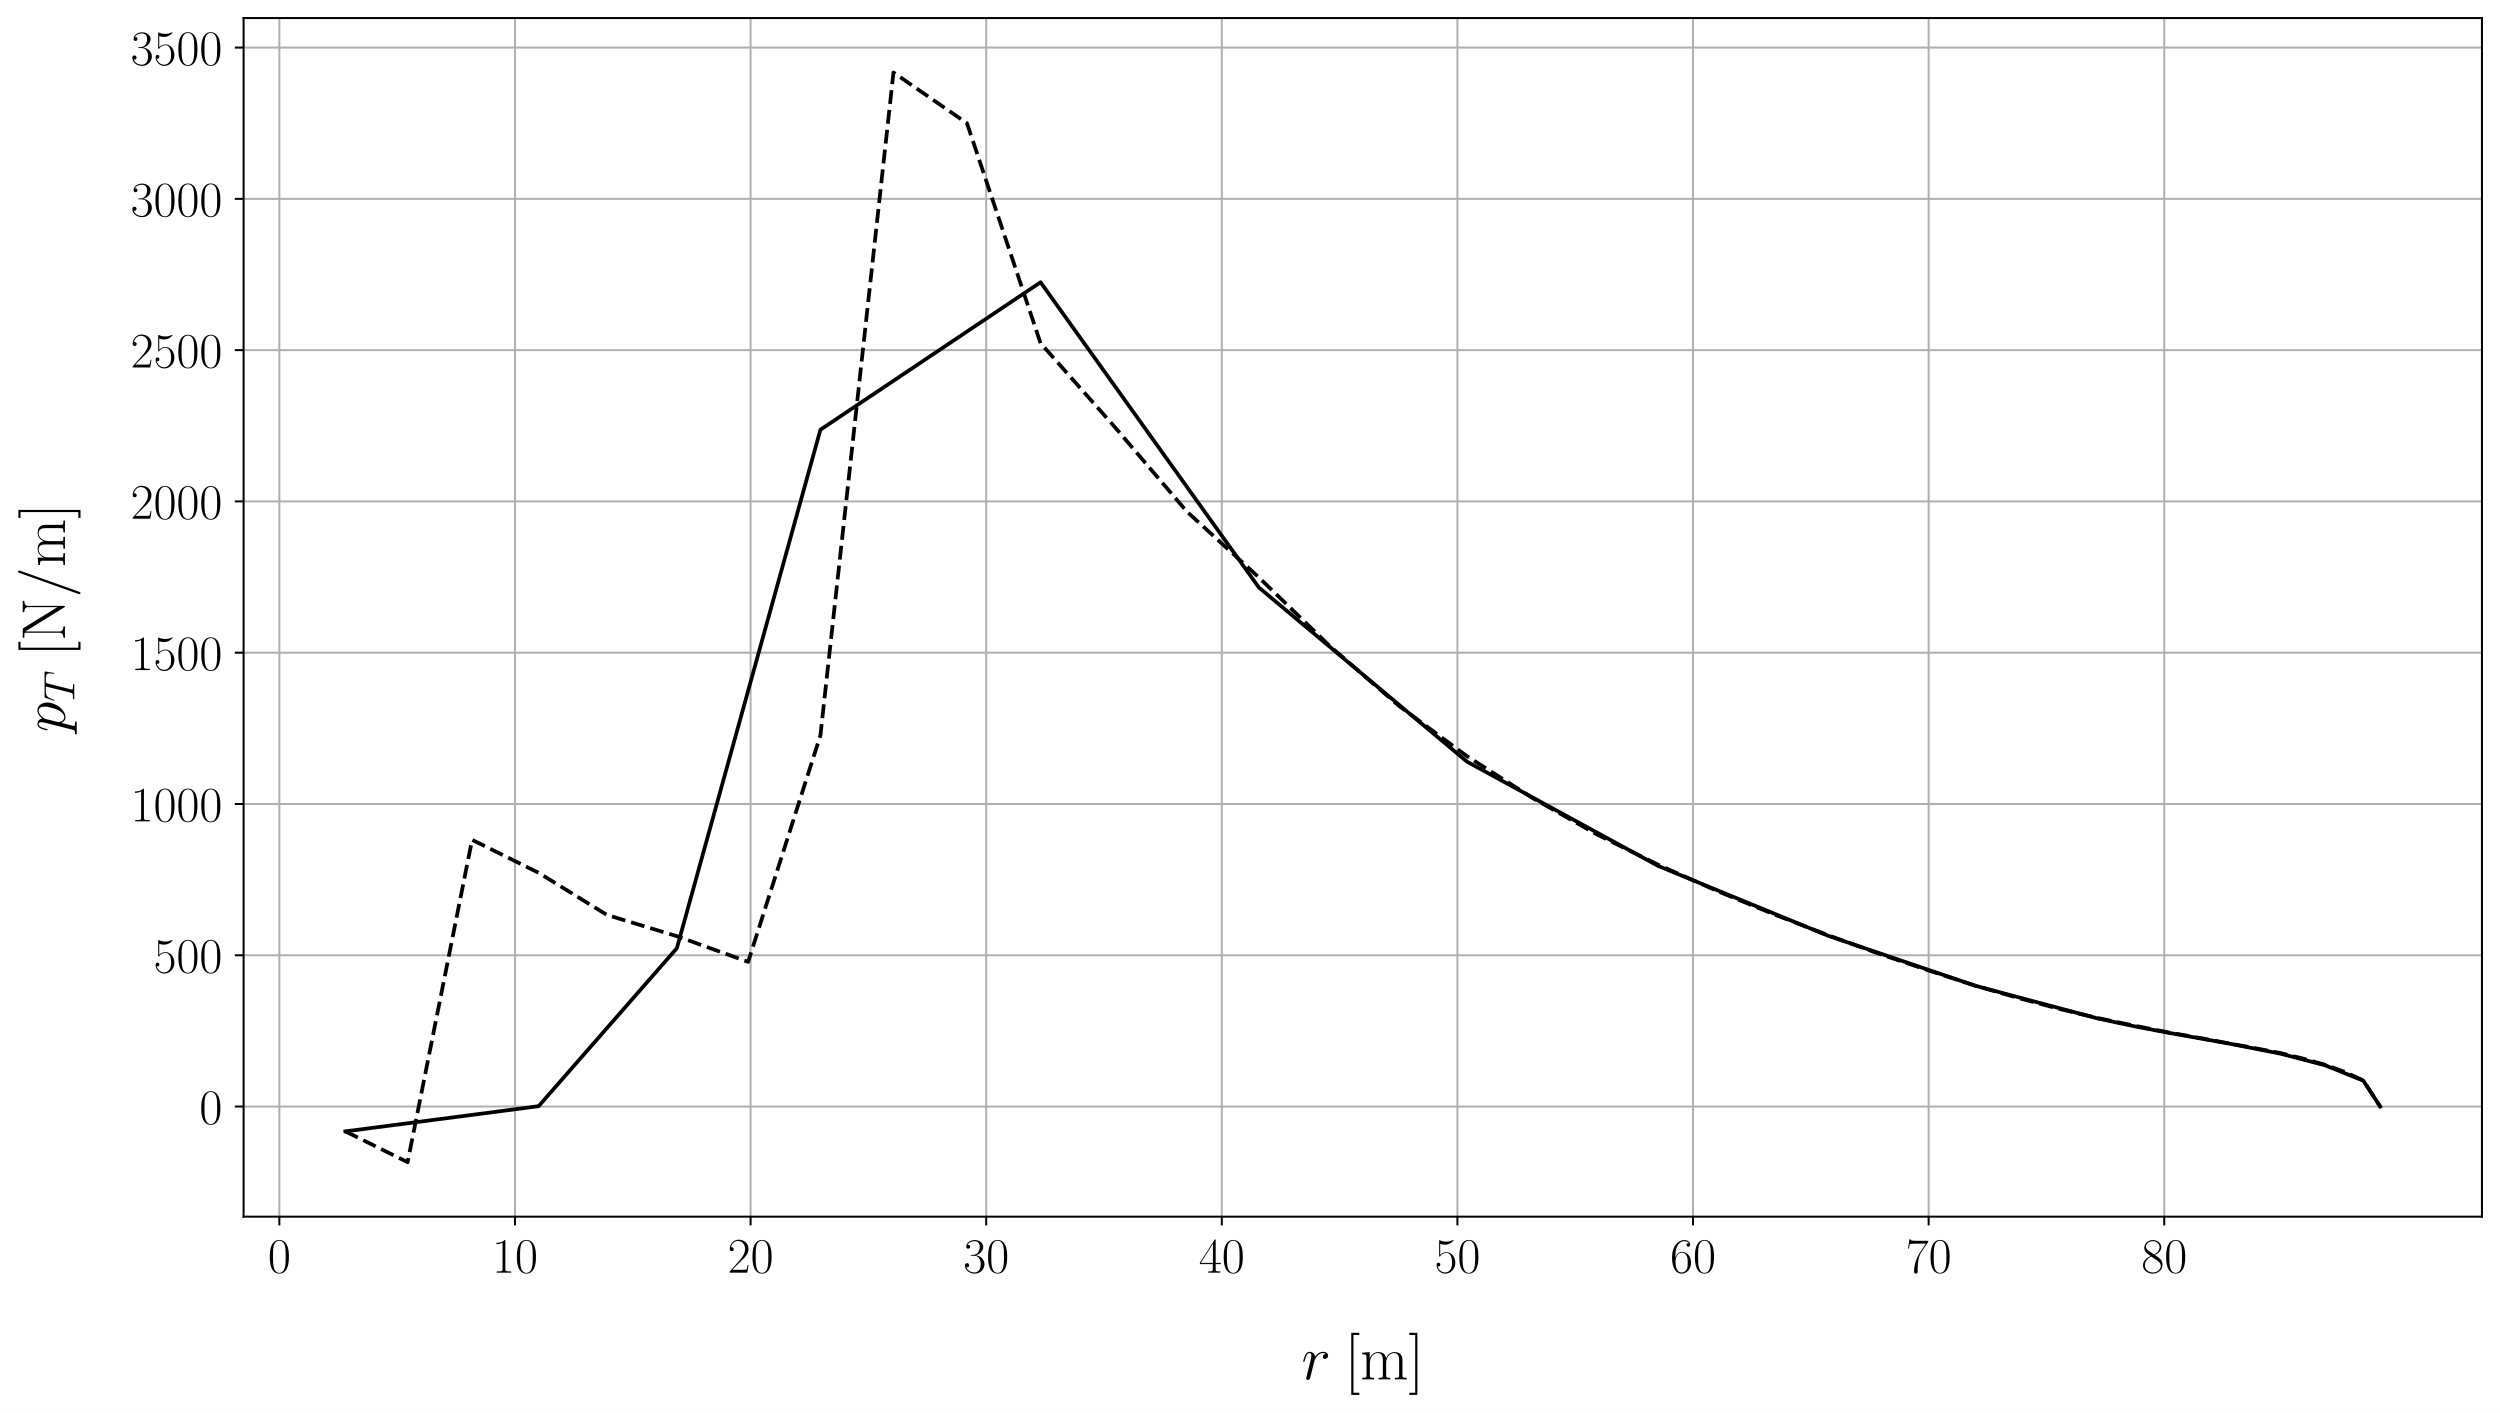
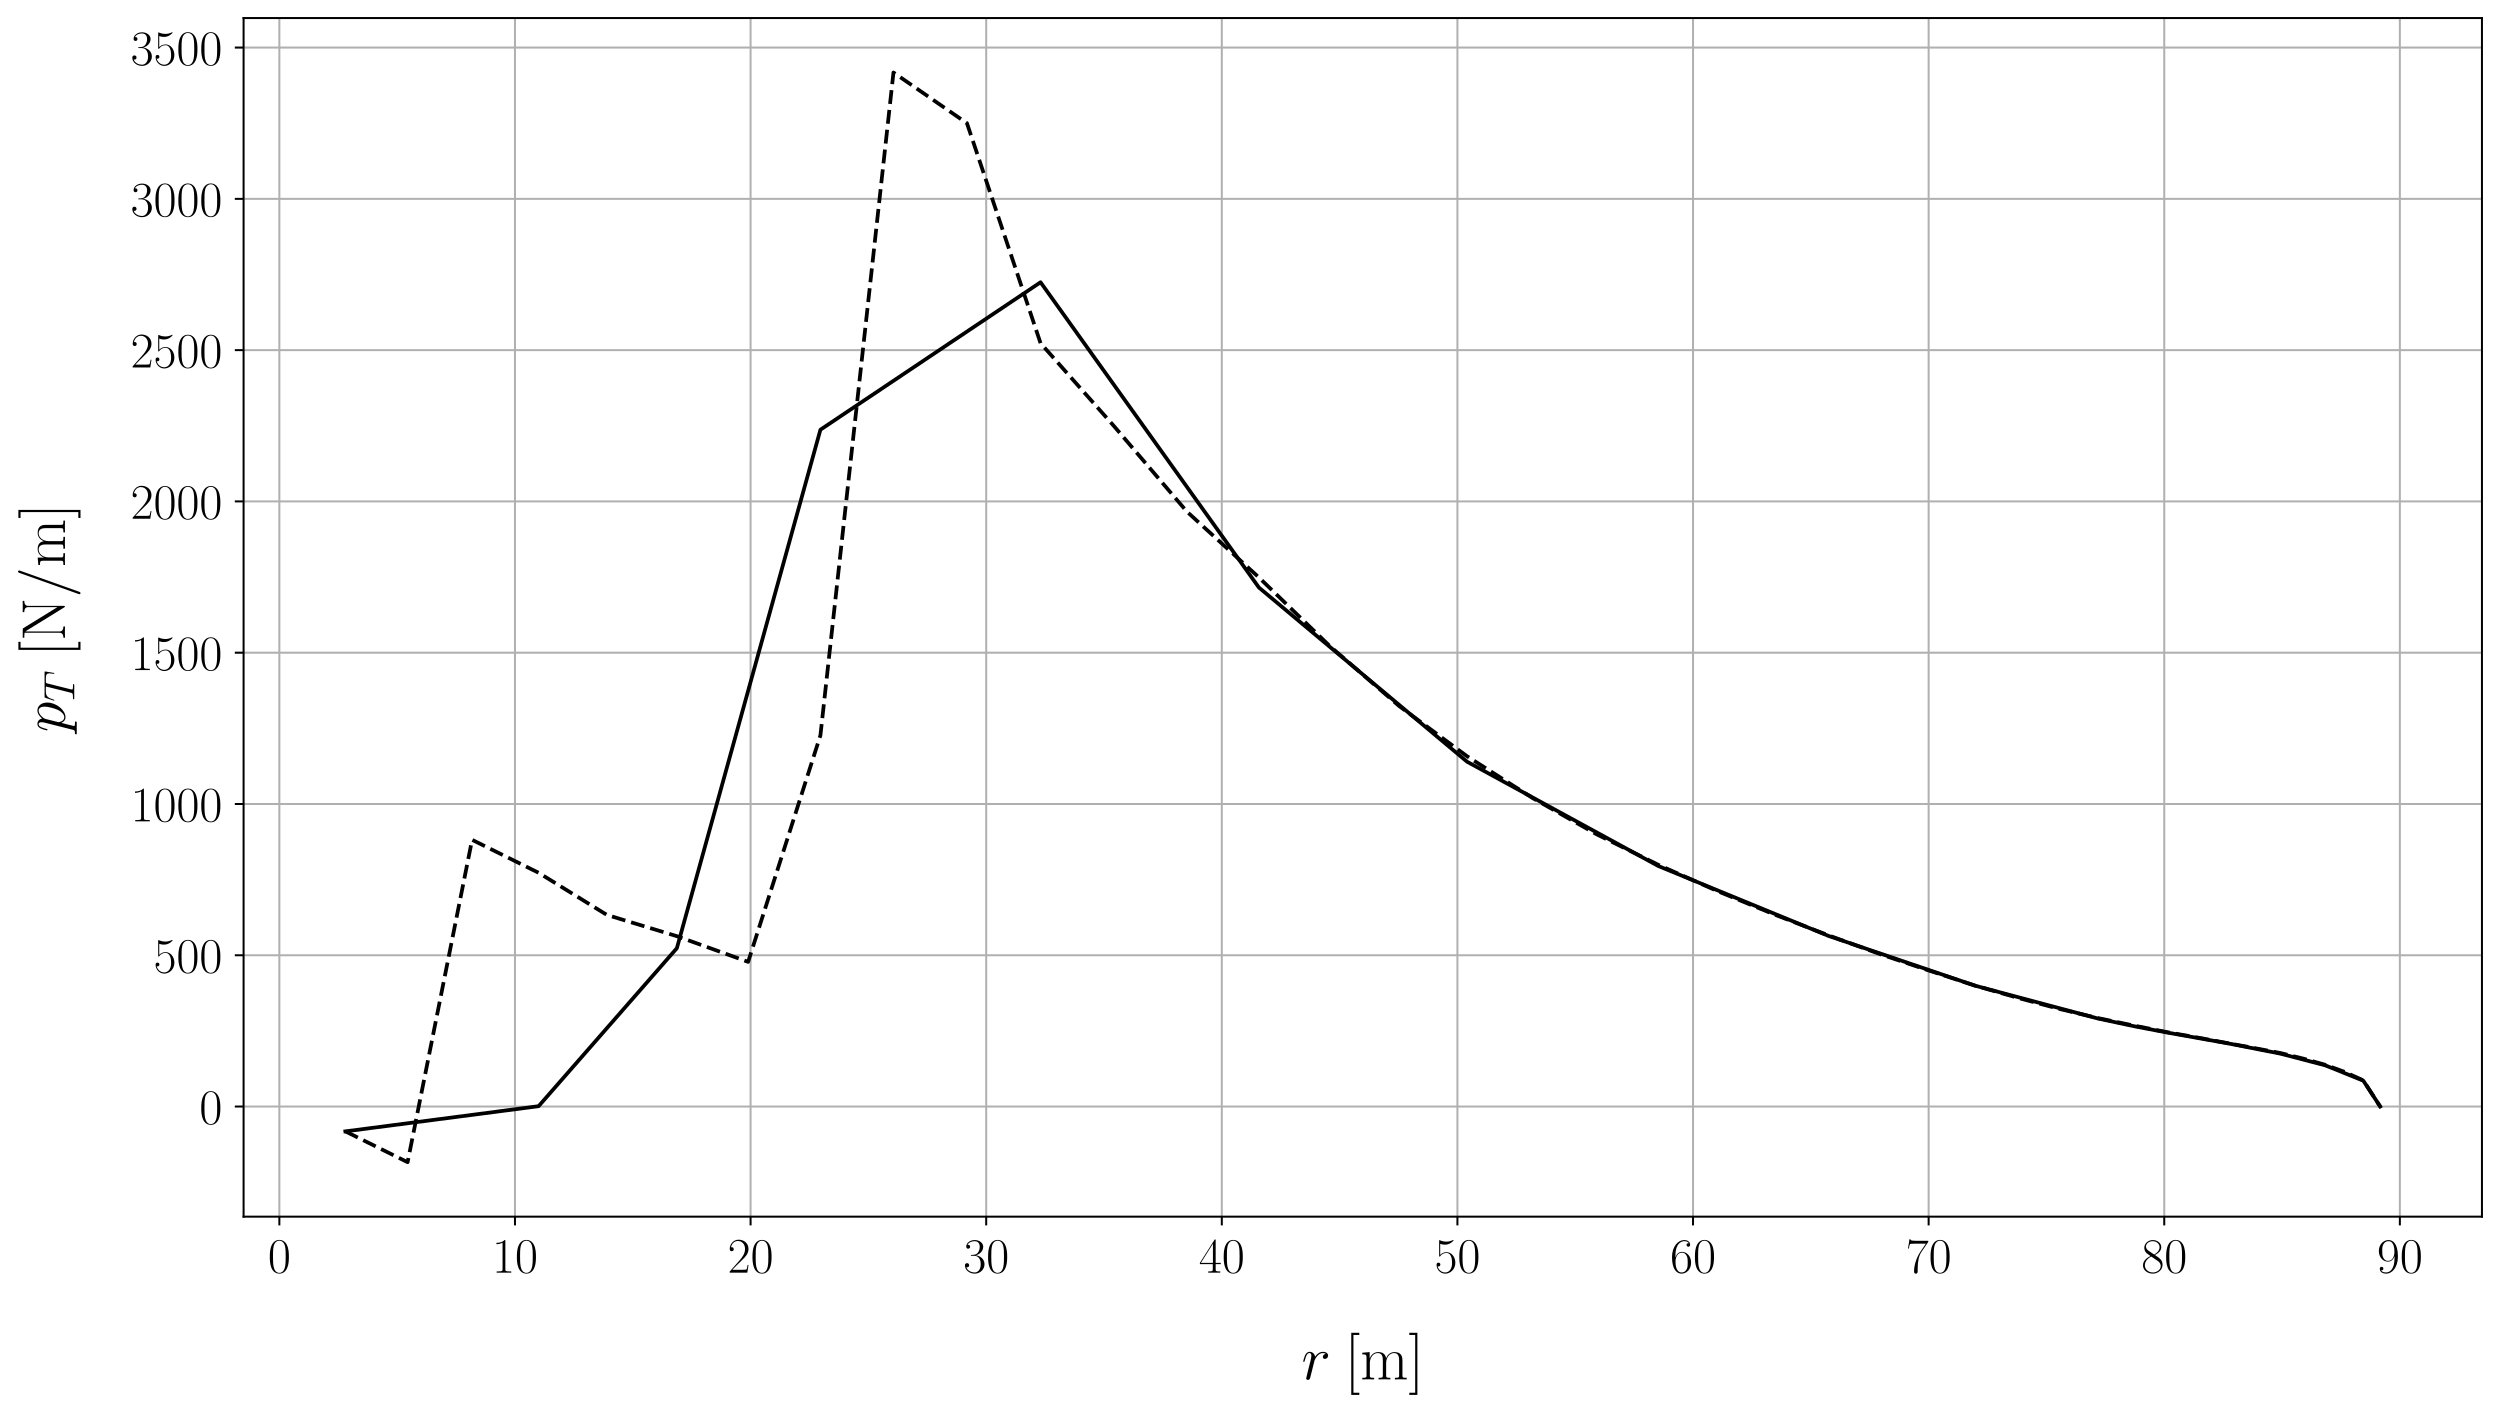
<svg xmlns="http://www.w3.org/2000/svg" xmlns:xlink="http://www.w3.org/1999/xlink" width="997.159pt" height="563.556pt" viewBox="0 0 997.159 563.556" version="1.1">
  <defs>
    <style type="text/css">*{stroke-linejoin: round; stroke-linecap: butt}</style>
  </defs>
  <g id="figure_1">
    <g id="patch_1">
      <path d="M 0 563.556  L 997.159 563.556  L 997.159 0  L 0 0  z " style="fill: #ffffff" />
    </g>
    <g id="axes_1">
      <g id="patch_2">
        <path d="M 97.159 485.28  L 989.959 485.28  L 989.959 7.2  L 97.159 7.2  z " style="fill: #ffffff" />
      </g>
      <g id="matplotlib.axis_1">
        <g id="xtick_1">
          <g id="line2d_1">
-             <path d="M 111.427 485.28  L 111.427 7.2  " clip-path="url(#p1032fa101f)" style="fill: none; stroke: #b0b0b0; stroke-width: 0.8; stroke-linecap: square" />
+             <path d="M 111.427 485.28  L 111.427 7.2  " clip-path="url(#p81497d5bbb)" style="fill: none; stroke: #b0b0b0; stroke-width: 0.8; stroke-linecap: square" />
          </g>
          <g id="line2d_2">
            <defs>
-               <path id="me43240f950" d="M 0 0  L 0 3.5  " style="stroke: #000000; stroke-width: 0.8" />
+               <path id="mbc956ec1a5" d="M 0 0  L 0 3.5  " style="stroke: #000000; stroke-width: 0.8" />
            </defs>
            <g>
-               <use xlink:href="#me43240f950" x="111.427" y="485.28" style="stroke: #000000; stroke-width: 0.8" />
+               <use xlink:href="#mbc956ec1a5" x="111.427" y="485.28" style="stroke: #000000; stroke-width: 0.8" />
            </g>
          </g>
          <g id="text_1">
            <g transform="translate(106.8584 507.617) scale(0.2 -0.2)">
              <defs>
                <path id="CMR17-30" d="M 2688 2025  C 2688 2416 2682 3080 2413 3591  C 2176 4039 1798 4198 1466 4198  C 1158 4198 768 4058 525 3597  C 269 3118 243 2524 243 2025  C 243 1661 250 1106 448 619  C 723 -39 1216 -128 1466 -128  C 1760 -128 2208 -7 2470 600  C 2662 1042 2688 1559 2688 2025  z M 1466 -26  C 1056 -26 813 325 723 812  C 653 1188 653 1738 653 2096  C 653 2588 653 2997 736 3387  C 858 3929 1216 4096 1466 4096  C 1728 4096 2067 3923 2189 3400  C 2272 3036 2278 2607 2278 2096  C 2278 1680 2278 1169 2202 792  C 2067 95 1690 -26 1466 -26  z " transform="scale(0.015625)" />
              </defs>
              <use xlink:href="#CMR17-30" transform="scale(0.996264)" />
            </g>
          </g>
        </g>
        <g id="xtick_2">
          <g id="line2d_3">
-             <path d="M 205.404 485.28  L 205.404 7.2  " clip-path="url(#p1032fa101f)" style="fill: none; stroke: #b0b0b0; stroke-width: 0.8; stroke-linecap: square" />
+             <path d="M 205.404 485.28  L 205.404 7.2  " clip-path="url(#p81497d5bbb)" style="fill: none; stroke: #b0b0b0; stroke-width: 0.8; stroke-linecap: square" />
          </g>
          <g id="line2d_4">
            <g>
-               <use xlink:href="#me43240f950" x="205.404" y="485.28" style="stroke: #000000; stroke-width: 0.8" />
+               <use xlink:href="#mbc956ec1a5" x="205.404" y="485.28" style="stroke: #000000; stroke-width: 0.8" />
            </g>
          </g>
          <g id="text_2">
            <g transform="translate(196.2657 507.617) scale(0.2 -0.2)">
              <defs>
                <path id="CMR17-31" d="M 1702 4058  C 1702 4192 1696 4192 1606 4192  C 1357 3916 979 3827 621 3827  C 602 3827 570 3827 563 3808  C 557 3795 557 3782 557 3648  C 755 3648 1088 3686 1344 3839  L 1344 461  C 1344 236 1331 160 781 160  L 589 160  L 589 0  C 896 0 1216 0 1523 0  C 1830 0 2150 0 2458 0  L 2458 160  L 2266 160  C 1715 160 1702 230 1702 458  L 1702 4058  z " transform="scale(0.015625)" />
              </defs>
              <use xlink:href="#CMR17-31" transform="scale(0.996264)" />
              <use xlink:href="#CMR17-30" transform="translate(45.69048 0) scale(0.996264)" />
            </g>
          </g>
        </g>
        <g id="xtick_3">
          <g id="line2d_5">
-             <path d="M 299.38 485.28  L 299.38 7.2  " clip-path="url(#p1032fa101f)" style="fill: none; stroke: #b0b0b0; stroke-width: 0.8; stroke-linecap: square" />
+             <path d="M 299.38 485.28  L 299.38 7.2  " clip-path="url(#p81497d5bbb)" style="fill: none; stroke: #b0b0b0; stroke-width: 0.8; stroke-linecap: square" />
          </g>
          <g id="line2d_6">
            <g>
-               <use xlink:href="#me43240f950" x="299.38" y="485.28" style="stroke: #000000; stroke-width: 0.8" />
+               <use xlink:href="#mbc956ec1a5" x="299.38" y="485.28" style="stroke: #000000; stroke-width: 0.8" />
            </g>
          </g>
          <g id="text_3">
            <g transform="translate(290.2421 507.617) scale(0.2 -0.2)">
              <defs>
                <path id="CMR17-32" d="M 2669 989  L 2554 989  C 2490 536 2438 459 2413 420  C 2381 369 1920 369 1830 369  L 602 369  C 832 619 1280 1072 1824 1597  C 2214 1967 2669 2402 2669 3035  C 2669 3790 2067 4224 1395 4224  C 691 4224 262 3604 262 3030  C 262 2780 448 2748 525 2748  C 589 2748 781 2787 781 3010  C 781 3207 614 3264 525 3264  C 486 3264 448 3258 422 3245  C 544 3790 915 4058 1306 4058  C 1862 4058 2227 3617 2227 3035  C 2227 2479 1901 2000 1536 1584  L 262 146  L 262 0  L 2515 0  L 2669 989  z " transform="scale(0.015625)" />
              </defs>
              <use xlink:href="#CMR17-32" transform="scale(0.996264)" />
              <use xlink:href="#CMR17-30" transform="translate(45.69048 0) scale(0.996264)" />
            </g>
          </g>
        </g>
        <g id="xtick_4">
          <g id="line2d_7">
-             <path d="M 393.357 485.28  L 393.357 7.2  " clip-path="url(#p1032fa101f)" style="fill: none; stroke: #b0b0b0; stroke-width: 0.8; stroke-linecap: square" />
+             <path d="M 393.357 485.28  L 393.357 7.2  " clip-path="url(#p81497d5bbb)" style="fill: none; stroke: #b0b0b0; stroke-width: 0.8; stroke-linecap: square" />
          </g>
          <g id="line2d_8">
            <g>
-               <use xlink:href="#me43240f950" x="393.357" y="485.28" style="stroke: #000000; stroke-width: 0.8" />
+               <use xlink:href="#mbc956ec1a5" x="393.357" y="485.28" style="stroke: #000000; stroke-width: 0.8" />
            </g>
          </g>
          <g id="text_4">
            <g transform="translate(384.2184 507.617) scale(0.2 -0.2)">
              <defs>
                <path id="CMR17-33" d="M 1414 2157  C 1984 2157 2234 1662 2234 1090  C 2234 320 1824 25 1453 25  C 1114 25 563 194 390 693  C 422 680 454 680 486 680  C 640 680 755 782 755 948  C 755 1133 614 1216 486 1216  C 378 1216 211 1165 211 926  C 211 335 787 -128 1466 -128  C 2176 -128 2720 430 2720 1085  C 2720 1707 2208 2157 1600 2227  C 2086 2328 2554 2756 2554 3329  C 2554 3820 2048 4179 1472 4179  C 890 4179 378 3829 378 3329  C 378 3110 544 3072 627 3072  C 762 3072 877 3155 877 3321  C 877 3486 762 3569 627 3569  C 602 3569 570 3569 544 3557  C 730 3959 1235 4032 1459 4032  C 1683 4032 2106 3925 2106 3320  C 2106 3143 2080 2828 1862 2550  C 1670 2304 1453 2304 1242 2284  C 1210 2284 1062 2269 1037 2269  C 992 2263 966 2257 966 2208  C 966 2163 973 2157 1101 2157  L 1414 2157  z " transform="scale(0.015625)" />
              </defs>
              <use xlink:href="#CMR17-33" transform="scale(0.996264)" />
              <use xlink:href="#CMR17-30" transform="translate(45.69048 0) scale(0.996264)" />
            </g>
          </g>
        </g>
        <g id="xtick_5">
          <g id="line2d_9">
-             <path d="M 487.333 485.28  L 487.333 7.2  " clip-path="url(#p1032fa101f)" style="fill: none; stroke: #b0b0b0; stroke-width: 0.8; stroke-linecap: square" />
+             <path d="M 487.333 485.28  L 487.333 7.2  " clip-path="url(#p81497d5bbb)" style="fill: none; stroke: #b0b0b0; stroke-width: 0.8; stroke-linecap: square" />
          </g>
          <g id="line2d_10">
            <g>
-               <use xlink:href="#me43240f950" x="487.333" y="485.28" style="stroke: #000000; stroke-width: 0.8" />
+               <use xlink:href="#mbc956ec1a5" x="487.333" y="485.28" style="stroke: #000000; stroke-width: 0.8" />
            </g>
          </g>
          <g id="text_5">
            <g transform="translate(478.1948 507.617) scale(0.2 -0.2)">
              <defs>
                <path id="CMR17-34" d="M 2150 4122  C 2150 4256 2144 4256 2029 4256  L 128 1254  L 128 1088  L 1779 1088  L 1779 457  C 1779 224 1766 160 1318 160  L 1197 160  L 1197 0  C 1402 0 1747 0 1965 0  C 2182 0 2528 0 2733 0  L 2733 160  L 2611 160  C 2163 160 2150 224 2150 457  L 2150 1088  L 2803 1088  L 2803 1254  L 2150 1254  L 2150 4122  z M 1798 3703  L 1798 1254  L 256 1254  L 1798 3703  z " transform="scale(0.015625)" />
              </defs>
              <use xlink:href="#CMR17-34" transform="scale(0.996264)" />
              <use xlink:href="#CMR17-30" transform="translate(45.69048 0) scale(0.996264)" />
            </g>
          </g>
        </g>
        <g id="xtick_6">
          <g id="line2d_11">
-             <path d="M 581.309 485.28  L 581.309 7.2  " clip-path="url(#p1032fa101f)" style="fill: none; stroke: #b0b0b0; stroke-width: 0.8; stroke-linecap: square" />
+             <path d="M 581.309 485.28  L 581.309 7.2  " clip-path="url(#p81497d5bbb)" style="fill: none; stroke: #b0b0b0; stroke-width: 0.8; stroke-linecap: square" />
          </g>
          <g id="line2d_12">
            <g>
-               <use xlink:href="#me43240f950" x="581.309" y="485.28" style="stroke: #000000; stroke-width: 0.8" />
+               <use xlink:href="#mbc956ec1a5" x="581.309" y="485.28" style="stroke: #000000; stroke-width: 0.8" />
            </g>
          </g>
          <g id="text_6">
            <g transform="translate(572.1712 507.617) scale(0.2 -0.2)">
              <defs>
                <path id="CMR17-35" d="M 730 3692  C 794 3666 1056 3584 1325 3584  C 1920 3584 2246 3911 2432 4100  C 2432 4157 2432 4192 2394 4192  C 2387 4192 2374 4192 2323 4163  C 2099 4058 1837 3973 1517 3973  C 1325 3973 1037 3999 723 4139  C 653 4171 640 4171 634 4171  C 602 4171 595 4164 595 4037  L 595 2203  C 595 2089 595 2057 659 2057  C 691 2057 704 2070 736 2114  C 941 2401 1222 2522 1542 2522  C 1766 2522 2246 2382 2246 1289  C 2246 1085 2246 715 2054 421  C 1894 159 1645 25 1370 25  C 947 25 518 320 403 814  C 429 807 480 795 506 795  C 589 795 749 840 749 1038  C 749 1210 627 1280 506 1280  C 358 1280 262 1190 262 1011  C 262 454 704 -128 1382 -128  C 2042 -128 2669 440 2669 1264  C 2669 2030 2170 2624 1549 2624  C 1222 2624 947 2503 730 2274  L 730 3692  z " transform="scale(0.015625)" />
              </defs>
              <use xlink:href="#CMR17-35" transform="scale(0.996264)" />
              <use xlink:href="#CMR17-30" transform="translate(45.69048 0) scale(0.996264)" />
            </g>
          </g>
        </g>
        <g id="xtick_7">
          <g id="line2d_13">
-             <path d="M 675.286 485.28  L 675.286 7.2  " clip-path="url(#p1032fa101f)" style="fill: none; stroke: #b0b0b0; stroke-width: 0.8; stroke-linecap: square" />
+             <path d="M 675.286 485.28  L 675.286 7.2  " clip-path="url(#p81497d5bbb)" style="fill: none; stroke: #b0b0b0; stroke-width: 0.8; stroke-linecap: square" />
          </g>
          <g id="line2d_14">
            <g>
-               <use xlink:href="#me43240f950" x="675.286" y="485.28" style="stroke: #000000; stroke-width: 0.8" />
+               <use xlink:href="#mbc956ec1a5" x="675.286" y="485.28" style="stroke: #000000; stroke-width: 0.8" />
            </g>
          </g>
          <g id="text_7">
            <g transform="translate(666.1476 507.617) scale(0.2 -0.2)">
              <defs>
                <path id="CMR17-36" d="M 678 2176  C 678 3690 1395 4032 1811 4032  C 1946 4032 2272 4009 2400 3776  C 2298 3776 2106 3776 2106 3553  C 2106 3381 2246 3323 2336 3323  C 2394 3323 2566 3348 2566 3560  C 2566 3954 2246 4179 1805 4179  C 1043 4179 243 3390 243 1984  C 243 253 966 -128 1478 -128  C 2099 -128 2688 427 2688 1283  C 2688 2081 2170 2662 1517 2662  C 1126 2662 838 2407 678 1960  L 678 2176  z M 1478 25  C 691 25 691 1200 691 1436  C 691 1896 909 2560 1504 2560  C 1613 2560 1926 2560 2138 2120  C 2253 1870 2253 1609 2253 1289  C 2253 944 2253 690 2118 434  C 1978 171 1773 25 1478 25  z " transform="scale(0.015625)" />
              </defs>
              <use xlink:href="#CMR17-36" transform="scale(0.996264)" />
              <use xlink:href="#CMR17-30" transform="translate(45.69048 0) scale(0.996264)" />
            </g>
          </g>
        </g>
        <g id="xtick_8">
          <g id="line2d_15">
-             <path d="M 769.262 485.28  L 769.262 7.2  " clip-path="url(#p1032fa101f)" style="fill: none; stroke: #b0b0b0; stroke-width: 0.8; stroke-linecap: square" />
+             <path d="M 769.262 485.28  L 769.262 7.2  " clip-path="url(#p81497d5bbb)" style="fill: none; stroke: #b0b0b0; stroke-width: 0.8; stroke-linecap: square" />
          </g>
          <g id="line2d_16">
            <g>
-               <use xlink:href="#me43240f950" x="769.262" y="485.28" style="stroke: #000000; stroke-width: 0.8" />
+               <use xlink:href="#mbc956ec1a5" x="769.262" y="485.28" style="stroke: #000000; stroke-width: 0.8" />
            </g>
          </g>
          <g id="text_8">
            <g transform="translate(760.1239 507.617) scale(0.2 -0.2)">
              <defs>
                <path id="CMR17-37" d="M 2886 3941  L 2886 4081  L 1382 4081  C 634 4081 621 4165 595 4288  L 480 4288  L 294 3094  L 410 3094  C 429 3215 474 3540 550 3661  C 589 3712 1062 3712 1171 3712  L 2579 3712  L 1869 2661  C 1395 1954 1069 999 1069 165  C 1069 89 1069 -128 1299 -128  C 1530 -128 1530 89 1530 171  L 1530 465  C 1530 1508 1709 2196 2003 2636  L 2886 3941  z " transform="scale(0.015625)" />
              </defs>
              <use xlink:href="#CMR17-37" transform="scale(0.996264)" />
              <use xlink:href="#CMR17-30" transform="translate(45.69048 0) scale(0.996264)" />
            </g>
          </g>
        </g>
        <g id="xtick_9">
          <g id="line2d_17">
-             <path d="M 863.238 485.28  L 863.238 7.2  " clip-path="url(#p1032fa101f)" style="fill: none; stroke: #b0b0b0; stroke-width: 0.8; stroke-linecap: square" />
+             <path d="M 863.238 485.28  L 863.238 7.2  " clip-path="url(#p81497d5bbb)" style="fill: none; stroke: #b0b0b0; stroke-width: 0.8; stroke-linecap: square" />
          </g>
          <g id="line2d_18">
            <g>
-               <use xlink:href="#me43240f950" x="863.238" y="485.28" style="stroke: #000000; stroke-width: 0.8" />
+               <use xlink:href="#mbc956ec1a5" x="863.238" y="485.28" style="stroke: #000000; stroke-width: 0.8" />
            </g>
          </g>
          <g id="text_9">
            <g transform="translate(854.1003 507.617) scale(0.2 -0.2)">
              <defs>
                <path id="CMR17-38" d="M 1741 2264  C 2144 2467 2554 2773 2554 3263  C 2554 3841 1990 4179 1472 4179  C 890 4179 378 3759 378 3180  C 378 3021 416 2747 666 2505  C 730 2442 998 2251 1171 2130  C 883 1983 211 1634 211 934  C 211 279 838 -128 1459 -128  C 2144 -128 2720 362 2720 1010  C 2720 1590 2330 1857 2074 2029  L 1741 2264  z M 902 2822  C 851 2854 595 3051 595 3351  C 595 3739 998 4032 1459 4032  C 1965 4032 2336 3676 2336 3262  C 2336 2669 1670 2331 1638 2331  C 1632 2331 1626 2331 1574 2370  L 902 2822  z M 2080 1519  C 2176 1449 2483 1240 2483 851  C 2483 381 2010 25 1472 25  C 890 25 448 438 448 940  C 448 1443 838 1862 1280 2060  L 2080 1519  z " transform="scale(0.015625)" />
              </defs>
              <use xlink:href="#CMR17-38" transform="scale(0.996264)" />
              <use xlink:href="#CMR17-30" transform="translate(45.69048 0) scale(0.996264)" />
            </g>
          </g>
        </g>
-         <g id="text_10">
+         <g id="xtick_10">
+           <g id="line2d_19">
+             <path d="M 957.215 485.28  L 957.215 7.2  " clip-path="url(#p81497d5bbb)" style="fill: none; stroke: #b0b0b0; stroke-width: 0.8; stroke-linecap: square" />
+           </g>
+           <g id="line2d_20">
+             <g>
+               <use xlink:href="#mbc956ec1a5" x="957.215" y="485.28" style="stroke: #000000; stroke-width: 0.8" />
+             </g>
+           </g>
+           <g id="text_10">
+             <g transform="translate(948.0767 507.617) scale(0.2 -0.2)">
+               <defs>
+                 <path id="CMR17-39" d="M 2253 1864  C 2253 464 1670 31 1190 31  C 1043 31 685 31 538 294  C 704 268 826 357 826 518  C 826 692 685 749 595 749  C 538 749 365 723 365 506  C 365 71 742 -128 1203 -128  C 1939 -128 2688 674 2688 2073  C 2688 3817 1971 4179 1485 4179  C 851 4179 243 3628 243 2778  C 243 1991 762 1408 1414 1408  C 1952 1408 2189 1903 2253 2112  L 2253 1864  z M 1427 1510  C 1254 1510 1011 1542 813 1922  C 678 2169 678 2461 678 2771  C 678 3146 678 3405 858 3684  C 947 3817 1114 4032 1485 4032  C 2240 4032 2240 2885 2240 2632  C 2240 2182 2035 1510 1427 1510  z " transform="scale(0.015625)" />
+               </defs>
+               <use xlink:href="#CMR17-39" transform="scale(0.996264)" />
+               <use xlink:href="#CMR17-30" transform="translate(45.69048 0) scale(0.996264)" />
+             </g>
+           </g>
+         </g>
+         <g id="text_11">
          <g transform="translate(519.1251 550.1502) scale(0.25 -0.25)">
            <defs>
              <path id="CMMI12-72" d="M 2490 2612  C 2291 2574 2189 2433 2189 2293  C 2189 2139 2310 2088 2400 2088  C 2579 2088 2726 2242 2726 2433  C 2726 2638 2528 2816 2208 2816  C 1952 2816 1658 2701 1389 2312  C 1344 2650 1088 2816 832 2816  C 582 2816 454 2625 378 2484  C 269 2254 173 1871 173 1839  C 173 1814 198 1782 243 1782  C 294 1782 301 1788 339 1935  C 435 2318 557 2689 813 2689  C 966 2689 1011 2580 1011 2395  C 1011 2254 947 2005 902 1807  L 723 1118  C 698 996 627 709 595 594  C 550 428 480 128 480 96  C 480 6 550 -64 646 -64  C 717 -64 838 -19 877 109  C 896 160 1133 1124 1171 1271  C 1203 1411 1242 1546 1274 1686  C 1299 1775 1325 1878 1344 1961  C 1363 2018 1536 2331 1696 2472  C 1773 2542 1939 2689 2202 2689  C 2304 2689 2406 2670 2490 2612  z " transform="scale(0.015625)" />
              <path id="CMR17-5b" d="M 1504 -1600  L 1504 -1377  L 902 -1377  L 902 4544  L 1504 4544  L 1504 4767  L 678 4767  L 678 -1600  L 1504 -1600  z " transform="scale(0.015625)" />
              <path id="CMR17-6d" d="M 4326 1933  C 4326 2252 4269 2790 3507 2790  C 3072 2790 2771 2496 2656 2151  L 2650 2151  C 2573 2676 2195 2790 1837 2790  C 1331 2790 1069 2400 973 2144  L 966 2144  L 966 2790  L 211 2720  L 211 2554  C 589 2554 646 2515 646 2208  L 646 428  C 646 184 621 153 211 153  L 211 -13  C 365 0 646 0 813 0  C 979 0 1267 0 1421 -13  L 1421 153  C 1011 153 986 178 986 428  L 986 1658  C 986 2247 1344 2688 1792 2688  C 2266 2688 2317 2266 2317 1958  L 2317 428  C 2317 184 2291 153 1882 153  L 1882 -13  C 2035 0 2317 0 2483 0  C 2650 0 2938 0 3091 -13  L 3091 153  C 2682 153 2656 178 2656 428  L 2656 1658  C 2656 2247 3014 2688 3462 2688  C 3936 2688 3987 2266 3987 1958  L 3987 428  C 3987 184 3962 153 3552 153  L 3552 -13  C 3706 0 3987 0 4154 0  C 4320 0 4608 0 4762 -13  L 4762 153  C 4352 153 4326 178 4326 428  L 4326 1933  z " transform="scale(0.015625)" />
              <path id="CMR17-5d" d="M 915 4767  L 90 4767  L 90 4544  L 691 4544  L 691 -1377  L 90 -1377  L 90 -1600  L 915 -1600  L 915 4767  z " transform="scale(0.015625)" />
            </defs>
            <use xlink:href="#CMMI12-72" transform="scale(0.996264)" />
            <use xlink:href="#CMR17-5b" transform="translate(68.80982 0) scale(0.996264)" />
            <use xlink:href="#CMR17-6d" transform="translate(93.68088 0) scale(0.996264)" />
            <use xlink:href="#CMR17-5d" transform="translate(170.6005 0) scale(0.996264)" />
          </g>
        </g>
      </g>
      <g id="matplotlib.axis_2">
        <g id="ytick_1">
-           <g id="line2d_19">
-             <path d="M 97.159 441.362  L 989.959 441.362  " clip-path="url(#p1032fa101f)" style="fill: none; stroke: #b0b0b0; stroke-width: 0.8; stroke-linecap: square" />
-           </g>
-           <g id="line2d_20">
+           <g id="line2d_21">
+             <path d="M 97.159 441.362  L 989.959 441.362  " clip-path="url(#p81497d5bbb)" style="fill: none; stroke: #b0b0b0; stroke-width: 0.8; stroke-linecap: square" />
+           </g>
+           <g id="line2d_22">
            <defs>
-               <path id="ma12427db97" d="M 0 0  L -3.5 0  " style="stroke: #000000; stroke-width: 0.8" />
+               <path id="mbe6685122a" d="M 0 0  L -3.5 0  " style="stroke: #000000; stroke-width: 0.8" />
            </defs>
            <g>
-               <use xlink:href="#ma12427db97" x="97.159" y="441.362" style="stroke: #000000; stroke-width: 0.8" />
-             </g>
-           </g>
-           <g id="text_11">
+               <use xlink:href="#mbe6685122a" x="97.159" y="441.362" style="stroke: #000000; stroke-width: 0.8" />
+             </g>
+           </g>
+           <g id="text_12">
            <g transform="translate(79.52089 448.2803) scale(0.2 -0.2)">
              <use xlink:href="#CMR17-30" transform="scale(0.996264)" />
            </g>
          </g>
        </g>
        <g id="ytick_2">
-           <g id="line2d_21">
-             <path d="M 97.159 381.021  L 989.959 381.021  " clip-path="url(#p1032fa101f)" style="fill: none; stroke: #b0b0b0; stroke-width: 0.8; stroke-linecap: square" />
-           </g>
-           <g id="line2d_22">
-             <g>
-               <use xlink:href="#ma12427db97" x="97.159" y="381.021" style="stroke: #000000; stroke-width: 0.8" />
-             </g>
-           </g>
-           <g id="text_12">
+           <g id="line2d_23">
+             <path d="M 97.159 381.021  L 989.959 381.021  " clip-path="url(#p81497d5bbb)" style="fill: none; stroke: #b0b0b0; stroke-width: 0.8; stroke-linecap: square" />
+           </g>
+           <g id="line2d_24">
+             <g>
+               <use xlink:href="#mbe6685122a" x="97.159" y="381.021" style="stroke: #000000; stroke-width: 0.8" />
+             </g>
+           </g>
+           <g id="text_13">
            <g transform="translate(61.2447 387.9391) scale(0.2 -0.2)">
              <use xlink:href="#CMR17-35" transform="scale(0.996264)" />
              <use xlink:href="#CMR17-30" transform="translate(45.69048 0) scale(0.996264)" />
              <use xlink:href="#CMR17-30" transform="translate(91.38095 0) scale(0.996264)" />
            </g>
          </g>
        </g>
        <g id="ytick_3">
-           <g id="line2d_23">
-             <path d="M 97.159 320.679  L 989.959 320.679  " clip-path="url(#p1032fa101f)" style="fill: none; stroke: #b0b0b0; stroke-width: 0.8; stroke-linecap: square" />
-           </g>
-           <g id="line2d_24">
-             <g>
-               <use xlink:href="#ma12427db97" x="97.159" y="320.679" style="stroke: #000000; stroke-width: 0.8" />
-             </g>
-           </g>
-           <g id="text_13">
+           <g id="line2d_25">
+             <path d="M 97.159 320.679  L 989.959 320.679  " clip-path="url(#p81497d5bbb)" style="fill: none; stroke: #b0b0b0; stroke-width: 0.8; stroke-linecap: square" />
+           </g>
+           <g id="line2d_26">
+             <g>
+               <use xlink:href="#mbe6685122a" x="97.159" y="320.679" style="stroke: #000000; stroke-width: 0.8" />
+             </g>
+           </g>
+           <g id="text_14">
            <g transform="translate(52.1066 327.5979) scale(0.2 -0.2)">
              <use xlink:href="#CMR17-31" transform="scale(0.996264)" />
              <use xlink:href="#CMR17-30" transform="translate(45.69048 0) scale(0.996264)" />
              <use xlink:href="#CMR17-30" transform="translate(91.38095 0) scale(0.996264)" />
              <use xlink:href="#CMR17-30" transform="translate(137.0714 0) scale(0.996264)" />
            </g>
          </g>
        </g>
        <g id="ytick_4">
-           <g id="line2d_25">
-             <path d="M 97.159 260.338  L 989.959 260.338  " clip-path="url(#p1032fa101f)" style="fill: none; stroke: #b0b0b0; stroke-width: 0.8; stroke-linecap: square" />
-           </g>
-           <g id="line2d_26">
-             <g>
-               <use xlink:href="#ma12427db97" x="97.159" y="260.338" style="stroke: #000000; stroke-width: 0.8" />
-             </g>
-           </g>
-           <g id="text_14">
+           <g id="line2d_27">
+             <path d="M 97.159 260.338  L 989.959 260.338  " clip-path="url(#p81497d5bbb)" style="fill: none; stroke: #b0b0b0; stroke-width: 0.8; stroke-linecap: square" />
+           </g>
+           <g id="line2d_28">
+             <g>
+               <use xlink:href="#mbe6685122a" x="97.159" y="260.338" style="stroke: #000000; stroke-width: 0.8" />
+             </g>
+           </g>
+           <g id="text_15">
            <g transform="translate(52.1066 267.2567) scale(0.2 -0.2)">
              <use xlink:href="#CMR17-31" transform="scale(0.996264)" />
              <use xlink:href="#CMR17-35" transform="translate(45.69048 0) scale(0.996264)" />
              <use xlink:href="#CMR17-30" transform="translate(91.38095 0) scale(0.996264)" />
              <use xlink:href="#CMR17-30" transform="translate(137.0714 0) scale(0.996264)" />
            </g>
          </g>
        </g>
        <g id="ytick_5">
-           <g id="line2d_27">
-             <path d="M 97.159 199.997  L 989.959 199.997  " clip-path="url(#p1032fa101f)" style="fill: none; stroke: #b0b0b0; stroke-width: 0.8; stroke-linecap: square" />
-           </g>
-           <g id="line2d_28">
-             <g>
-               <use xlink:href="#ma12427db97" x="97.159" y="199.997" style="stroke: #000000; stroke-width: 0.8" />
-             </g>
-           </g>
-           <g id="text_15">
+           <g id="line2d_29">
+             <path d="M 97.159 199.997  L 989.959 199.997  " clip-path="url(#p81497d5bbb)" style="fill: none; stroke: #b0b0b0; stroke-width: 0.8; stroke-linecap: square" />
+           </g>
+           <g id="line2d_30">
+             <g>
+               <use xlink:href="#mbe6685122a" x="97.159" y="199.997" style="stroke: #000000; stroke-width: 0.8" />
+             </g>
+           </g>
+           <g id="text_16">
            <g transform="translate(52.1066 206.9155) scale(0.2 -0.2)">
              <use xlink:href="#CMR17-32" transform="scale(0.996264)" />
              <use xlink:href="#CMR17-30" transform="translate(45.69048 0) scale(0.996264)" />
              <use xlink:href="#CMR17-30" transform="translate(91.38095 0) scale(0.996264)" />
              <use xlink:href="#CMR17-30" transform="translate(137.0714 0) scale(0.996264)" />
            </g>
          </g>
        </g>
        <g id="ytick_6">
-           <g id="line2d_29">
-             <path d="M 97.159 139.656  L 989.959 139.656  " clip-path="url(#p1032fa101f)" style="fill: none; stroke: #b0b0b0; stroke-width: 0.8; stroke-linecap: square" />
-           </g>
-           <g id="line2d_30">
-             <g>
-               <use xlink:href="#ma12427db97" x="97.159" y="139.656" style="stroke: #000000; stroke-width: 0.8" />
-             </g>
-           </g>
-           <g id="text_16">
+           <g id="line2d_31">
+             <path d="M 97.159 139.656  L 989.959 139.656  " clip-path="url(#p81497d5bbb)" style="fill: none; stroke: #b0b0b0; stroke-width: 0.8; stroke-linecap: square" />
+           </g>
+           <g id="line2d_32">
+             <g>
+               <use xlink:href="#mbe6685122a" x="97.159" y="139.656" style="stroke: #000000; stroke-width: 0.8" />
+             </g>
+           </g>
+           <g id="text_17">
            <g transform="translate(52.1066 146.5743) scale(0.2 -0.2)">
              <use xlink:href="#CMR17-32" transform="scale(0.996264)" />
              <use xlink:href="#CMR17-35" transform="translate(45.69048 0) scale(0.996264)" />
              <use xlink:href="#CMR17-30" transform="translate(91.38095 0) scale(0.996264)" />
              <use xlink:href="#CMR17-30" transform="translate(137.0714 0) scale(0.996264)" />
            </g>
          </g>
        </g>
        <g id="ytick_7">
-           <g id="line2d_31">
-             <path d="M 97.159 79.315  L 989.959 79.315  " clip-path="url(#p1032fa101f)" style="fill: none; stroke: #b0b0b0; stroke-width: 0.8; stroke-linecap: square" />
-           </g>
-           <g id="line2d_32">
-             <g>
-               <use xlink:href="#ma12427db97" x="97.159" y="79.315" style="stroke: #000000; stroke-width: 0.8" />
-             </g>
-           </g>
-           <g id="text_17">
+           <g id="line2d_33">
+             <path d="M 97.159 79.315  L 989.959 79.315  " clip-path="url(#p81497d5bbb)" style="fill: none; stroke: #b0b0b0; stroke-width: 0.8; stroke-linecap: square" />
+           </g>
+           <g id="line2d_34">
+             <g>
+               <use xlink:href="#mbe6685122a" x="97.159" y="79.315" style="stroke: #000000; stroke-width: 0.8" />
+             </g>
+           </g>
+           <g id="text_18">
            <g transform="translate(52.1066 86.2331) scale(0.2 -0.2)">
              <use xlink:href="#CMR17-33" transform="scale(0.996264)" />
              <use xlink:href="#CMR17-30" transform="translate(45.69048 0) scale(0.996264)" />
              <use xlink:href="#CMR17-30" transform="translate(91.38095 0) scale(0.996264)" />
              <use xlink:href="#CMR17-30" transform="translate(137.0714 0) scale(0.996264)" />
            </g>
          </g>
        </g>
        <g id="ytick_8">
-           <g id="line2d_33">
-             <path d="M 97.159 18.973  L 989.959 18.973  " clip-path="url(#p1032fa101f)" style="fill: none; stroke: #b0b0b0; stroke-width: 0.8; stroke-linecap: square" />
-           </g>
-           <g id="line2d_34">
-             <g>
-               <use xlink:href="#ma12427db97" x="97.159" y="18.973" style="stroke: #000000; stroke-width: 0.8" />
-             </g>
-           </g>
-           <g id="text_18">
+           <g id="line2d_35">
+             <path d="M 97.159 18.973  L 989.959 18.973  " clip-path="url(#p81497d5bbb)" style="fill: none; stroke: #b0b0b0; stroke-width: 0.8; stroke-linecap: square" />
+           </g>
+           <g id="line2d_36">
+             <g>
+               <use xlink:href="#mbe6685122a" x="97.159" y="18.973" style="stroke: #000000; stroke-width: 0.8" />
+             </g>
+           </g>
+           <g id="text_19">
            <g transform="translate(52.1066 25.8919) scale(0.2 -0.2)">
              <use xlink:href="#CMR17-33" transform="scale(0.996264)" />
              <use xlink:href="#CMR17-35" transform="translate(45.69048 0) scale(0.996264)" />
              <use xlink:href="#CMR17-30" transform="translate(91.38095 0) scale(0.996264)" />
              <use xlink:href="#CMR17-30" transform="translate(137.0714 0) scale(0.996264)" />
            </g>
          </g>
        </g>
-         <g id="text_19">
+         <g id="text_20">
          <g transform="translate(25.87995 292.1283) rotate(-90) scale(0.25 -0.25)">
            <defs>
              <path id="CMMI12-70" d="M 275 -789  C 230 -980 205 -1031 -58 -1031  C -134 -1031 -198 -1031 -198 -1152  C -198 -1165 -192 -1216 -122 -1216  C -38 -1216 51 -1216 134 -1216  L 410 -1216  C 544 -1216 870 -1216 1005 -1216  C 1043 -1216 1120 -1216 1120 -1101  C 1120 -1031 1075 -1031 966 -1031  C 672 -1031 653 -987 653 -937  C 653 -861 941 219 979 364  C 1050 185 1222 -64 1555 -64  C 2278 -64 3059 875 3059 1814  C 3059 2401 2726 2816 2246 2816  C 1837 2816 1491 2420 1421 2331  C 1370 2650 1120 2816 864 2816  C 678 2816 531 2727 410 2484  C 294 2254 205 1865 205 1839  C 205 1814 230 1782 275 1782  C 326 1782 333 1788 371 1935  C 467 2312 589 2689 845 2689  C 992 2689 1043 2587 1043 2397  C 1043 2245 1024 2181 998 2067  L 275 -789  z M 1382 1993  C 1427 2171 1606 2357 1709 2446  C 1779 2510 1990 2689 2234 2689  C 2515 2689 2643 2408 2643 2076  C 2643 1769 2464 1047 2304 715  C 2144 370 1850 64 1555 64  C 1120 64 1050 613 1050 639  C 1050 658 1062 709 1069 741  L 1382 1993  z " transform="scale(0.015625)" />
              <path id="CMMI12-54" d="M 2669 3910  C 2707 4064 2720 4121 2816 4147  C 2867 4160 3078 4160 3213 4160  C 3853 4160 4154 4134 4154 3634  C 4154 3537 4128 3295 4090 3057  L 4083 2980  C 4083 2954 4109 2916 4147 2916  C 4211 2916 4211 2948 4230 3050  L 4416 4184  C 4429 4243 4429 4256 4429 4275  C 4429 4345 4390 4345 4262 4345  L 762 4345  C 614 4345 608 4339 570 4224  L 179 3070  C 173 3056 154 2986 154 2980  C 154 2948 179 2916 218 2916  C 269 2916 282 2941 307 3024  C 576 3801 710 4160 1562 4160  L 1990 4160  C 2144 4160 2208 4160 2208 4089  C 2208 4069 2208 4057 2176 3941  L 1318 499  C 1254 249 1242 185 563 185  C 403 185 358 185 358 64  C 358 0 429 0 461 0  C 621 0 787 0 947 0  L 1946 0  C 2106 0 2278 0 2438 0  C 2509 0 2573 0 2573 121  C 2573 185 2528 185 2362 185  C 1786 185 1786 243 1786 339  C 1786 346 1786 391 1811 494  L 2669 3910  z " transform="scale(0.015625)" />
              <path id="CMR17-4e" d="M 1312 4250  C 1267 4320 1261 4320 1139 4320  L 326 4320  L 326 4160  L 448 4160  C 704 4160 819 4129 838 4122  L 838 610  C 838 451 838 153 326 153  L 326 -13  C 474 0 742 0 902 0  C 1062 0 1331 0 1478 -13  L 1478 153  C 966 153 966 451 966 610  L 966 4033  C 1011 3995 1011 3982 1056 3919  L 3430 76  C 3475 0 3494 0 3526 0  C 3590 0 3590 19 3590 139  L 3590 3705  C 3590 3863 3590 4160 4102 4160  L 4102 4326  C 3955 4320 3686 4320 3526 4320  C 3366 4320 3098 4320 2950 4326  L 2950 4160  C 3462 4160 3462 3862 3462 3703  L 3462 763  L 1312 4250  z " transform="scale(0.015625)" />
              <path id="CMMI12-3d" d="M 2746 4562  C 2746 4569 2784 4666 2784 4678  C 2784 4755 2720 4800 2669 4800  C 2637 4800 2579 4800 2528 4659  L 384 -1363  C 384 -1370 346 -1465 346 -1478  C 346 -1555 410 -1600 461 -1600  C 499 -1600 557 -1593 602 -1459  L 2746 4562  z " transform="scale(0.015625)" />
            </defs>
            <use xlink:href="#CMMI12-70" transform="scale(0.996264)" />
            <use xlink:href="#CMMI12-54" transform="translate(48.95951 -14.94392) scale(0.697382)" />
            <use xlink:href="#CMR17-5b" transform="translate(121.1032 0) scale(0.996264)" />
            <use xlink:href="#CMR17-4e" transform="translate(145.9742 0) scale(0.996264)" />
            <use xlink:href="#CMMI12-3d" transform="translate(215.0467 0) scale(0.996264)" />
            <use xlink:href="#CMR17-6d" transform="translate(263.8216 0) scale(0.996264)" />
            <use xlink:href="#CMR17-5d" transform="translate(340.7412 0) scale(0.996264)" />
          </g>
        </g>
      </g>
-       <g id="line2d_35">
-         <path d="M 137.741 451.259  L 214.827 441.218  L 269.975 378.201  L 327.236 171.397  L 415.043 112.582  L 502.116 234.332  L 585.172 303.835  L 661.513 345.465  L 729.323 373.306  L 787.752 393.145  L 836.793 406.252  L 851.147 409.315  L 864.556 411.88  L 888.692 416.171  L 909.523 420.252  L 927.391 424.908  L 942.636 431.044  L 949.377 441.362  " clip-path="url(#p1032fa101f)" style="fill: none; stroke: #000000; stroke-width: 1.5; stroke-linecap: square" />
-       </g>
-       <g id="line2d_36">
-         <path d="M 137.741 451.259  L 162.579 463.549  L 188.298 334.967  L 214.827 348.116  L 242.084 364.939  L 269.975 373.404  L 298.396 383.65  L 327.236 293.3  L 356.374 28.931  L 385.685 49.154  L 415.043 136.895  L 444.318 169.953  L 473.383 204.033  L 502.115 230.311  L 530.397 257.701  L 558.116 281.656  L 585.173 301.66  L 611.475 318.417  L 636.944 332.82  L 661.512 344.983  L 685.125 355.462  L 707.739 364.762  L 729.323 373.079  L 749.858 380.547  L 769.333 387.097  L 787.752 393.114  L 805.122 398.082  L 821.461 402.436  L 836.793 406.076  L 851.146 409.066  L 864.556 411.716  L 877.058 413.938  L 888.692 416.104  L 899.499 418.101  L 909.524 420.005  L 918.807 422.27  L 927.391 424.691  L 935.321 427.595  L 942.636 430.944  L 949.377 441.362  " clip-path="url(#p1032fa101f)" style="fill: none; stroke-dasharray: 5.55,2.4; stroke-dashoffset: 0; stroke: #000000; stroke-width: 1.5" />
+       <g id="line2d_37">
+         <path d="M 137.741 451.259  L 214.827 441.218  L 269.975 378.201  L 327.236 171.397  L 415.043 112.582  L 502.116 234.332  L 585.172 303.835  L 661.513 345.465  L 729.323 373.306  L 787.752 393.145  L 836.793 406.252  L 851.147 409.315  L 864.556 411.88  L 888.692 416.171  L 909.523 420.252  L 927.391 424.908  L 942.636 431.044  L 949.377 441.362  " clip-path="url(#p81497d5bbb)" style="fill: none; stroke: #000000; stroke-width: 1.5; stroke-linecap: square" />
+       </g>
+       <g id="line2d_38">
+         <path d="M 137.741 451.259  L 162.579 463.549  L 188.298 334.967  L 214.827 348.116  L 242.084 364.939  L 269.975 373.404  L 298.396 383.65  L 327.236 293.3  L 356.374 28.931  L 385.685 49.154  L 415.043 136.895  L 444.318 169.953  L 473.383 204.033  L 502.115 230.311  L 530.397 257.701  L 558.116 281.656  L 585.173 301.66  L 611.475 318.417  L 636.944 332.82  L 661.512 344.983  L 685.125 355.462  L 707.739 364.762  L 729.323 373.079  L 749.858 380.547  L 769.333 387.097  L 787.752 393.114  L 805.122 398.082  L 821.461 402.436  L 836.793 406.076  L 851.146 409.066  L 864.556 411.716  L 877.058 413.938  L 888.692 416.104  L 899.499 418.101  L 909.524 420.005  L 918.807 422.27  L 927.391 424.691  L 935.321 427.595  L 942.636 430.944  L 949.377 441.362  " clip-path="url(#p81497d5bbb)" style="fill: none; stroke-dasharray: 5.55,2.4; stroke-dashoffset: 0; stroke: #000000; stroke-width: 1.5" />
      </g>
      <g id="patch_3">
        <path d="M 97.159 485.28  L 97.159 7.2  " style="fill: none; stroke: #000000; stroke-width: 0.8; stroke-linejoin: miter; stroke-linecap: square" />
      </g>
      <g id="patch_4">
        <path d="M 989.959 485.28  L 989.959 7.2  " style="fill: none; stroke: #000000; stroke-width: 0.8; stroke-linejoin: miter; stroke-linecap: square" />
      </g>
      <g id="patch_5">
        <path d="M 97.159 485.28  L 989.959 485.28  " style="fill: none; stroke: #000000; stroke-width: 0.8; stroke-linejoin: miter; stroke-linecap: square" />
      </g>
      <g id="patch_6">
        <path d="M 97.159 7.2  L 989.959 7.2  " style="fill: none; stroke: #000000; stroke-width: 0.8; stroke-linejoin: miter; stroke-linecap: square" />
      </g>
    </g>
  </g>
  <defs>
-     <clipPath id="p1032fa101f">
+     <clipPath id="p81497d5bbb">
      <rect x="97.159" y="7.2" width="892.8" height="478.08" />
    </clipPath>
  </defs>
</svg>
